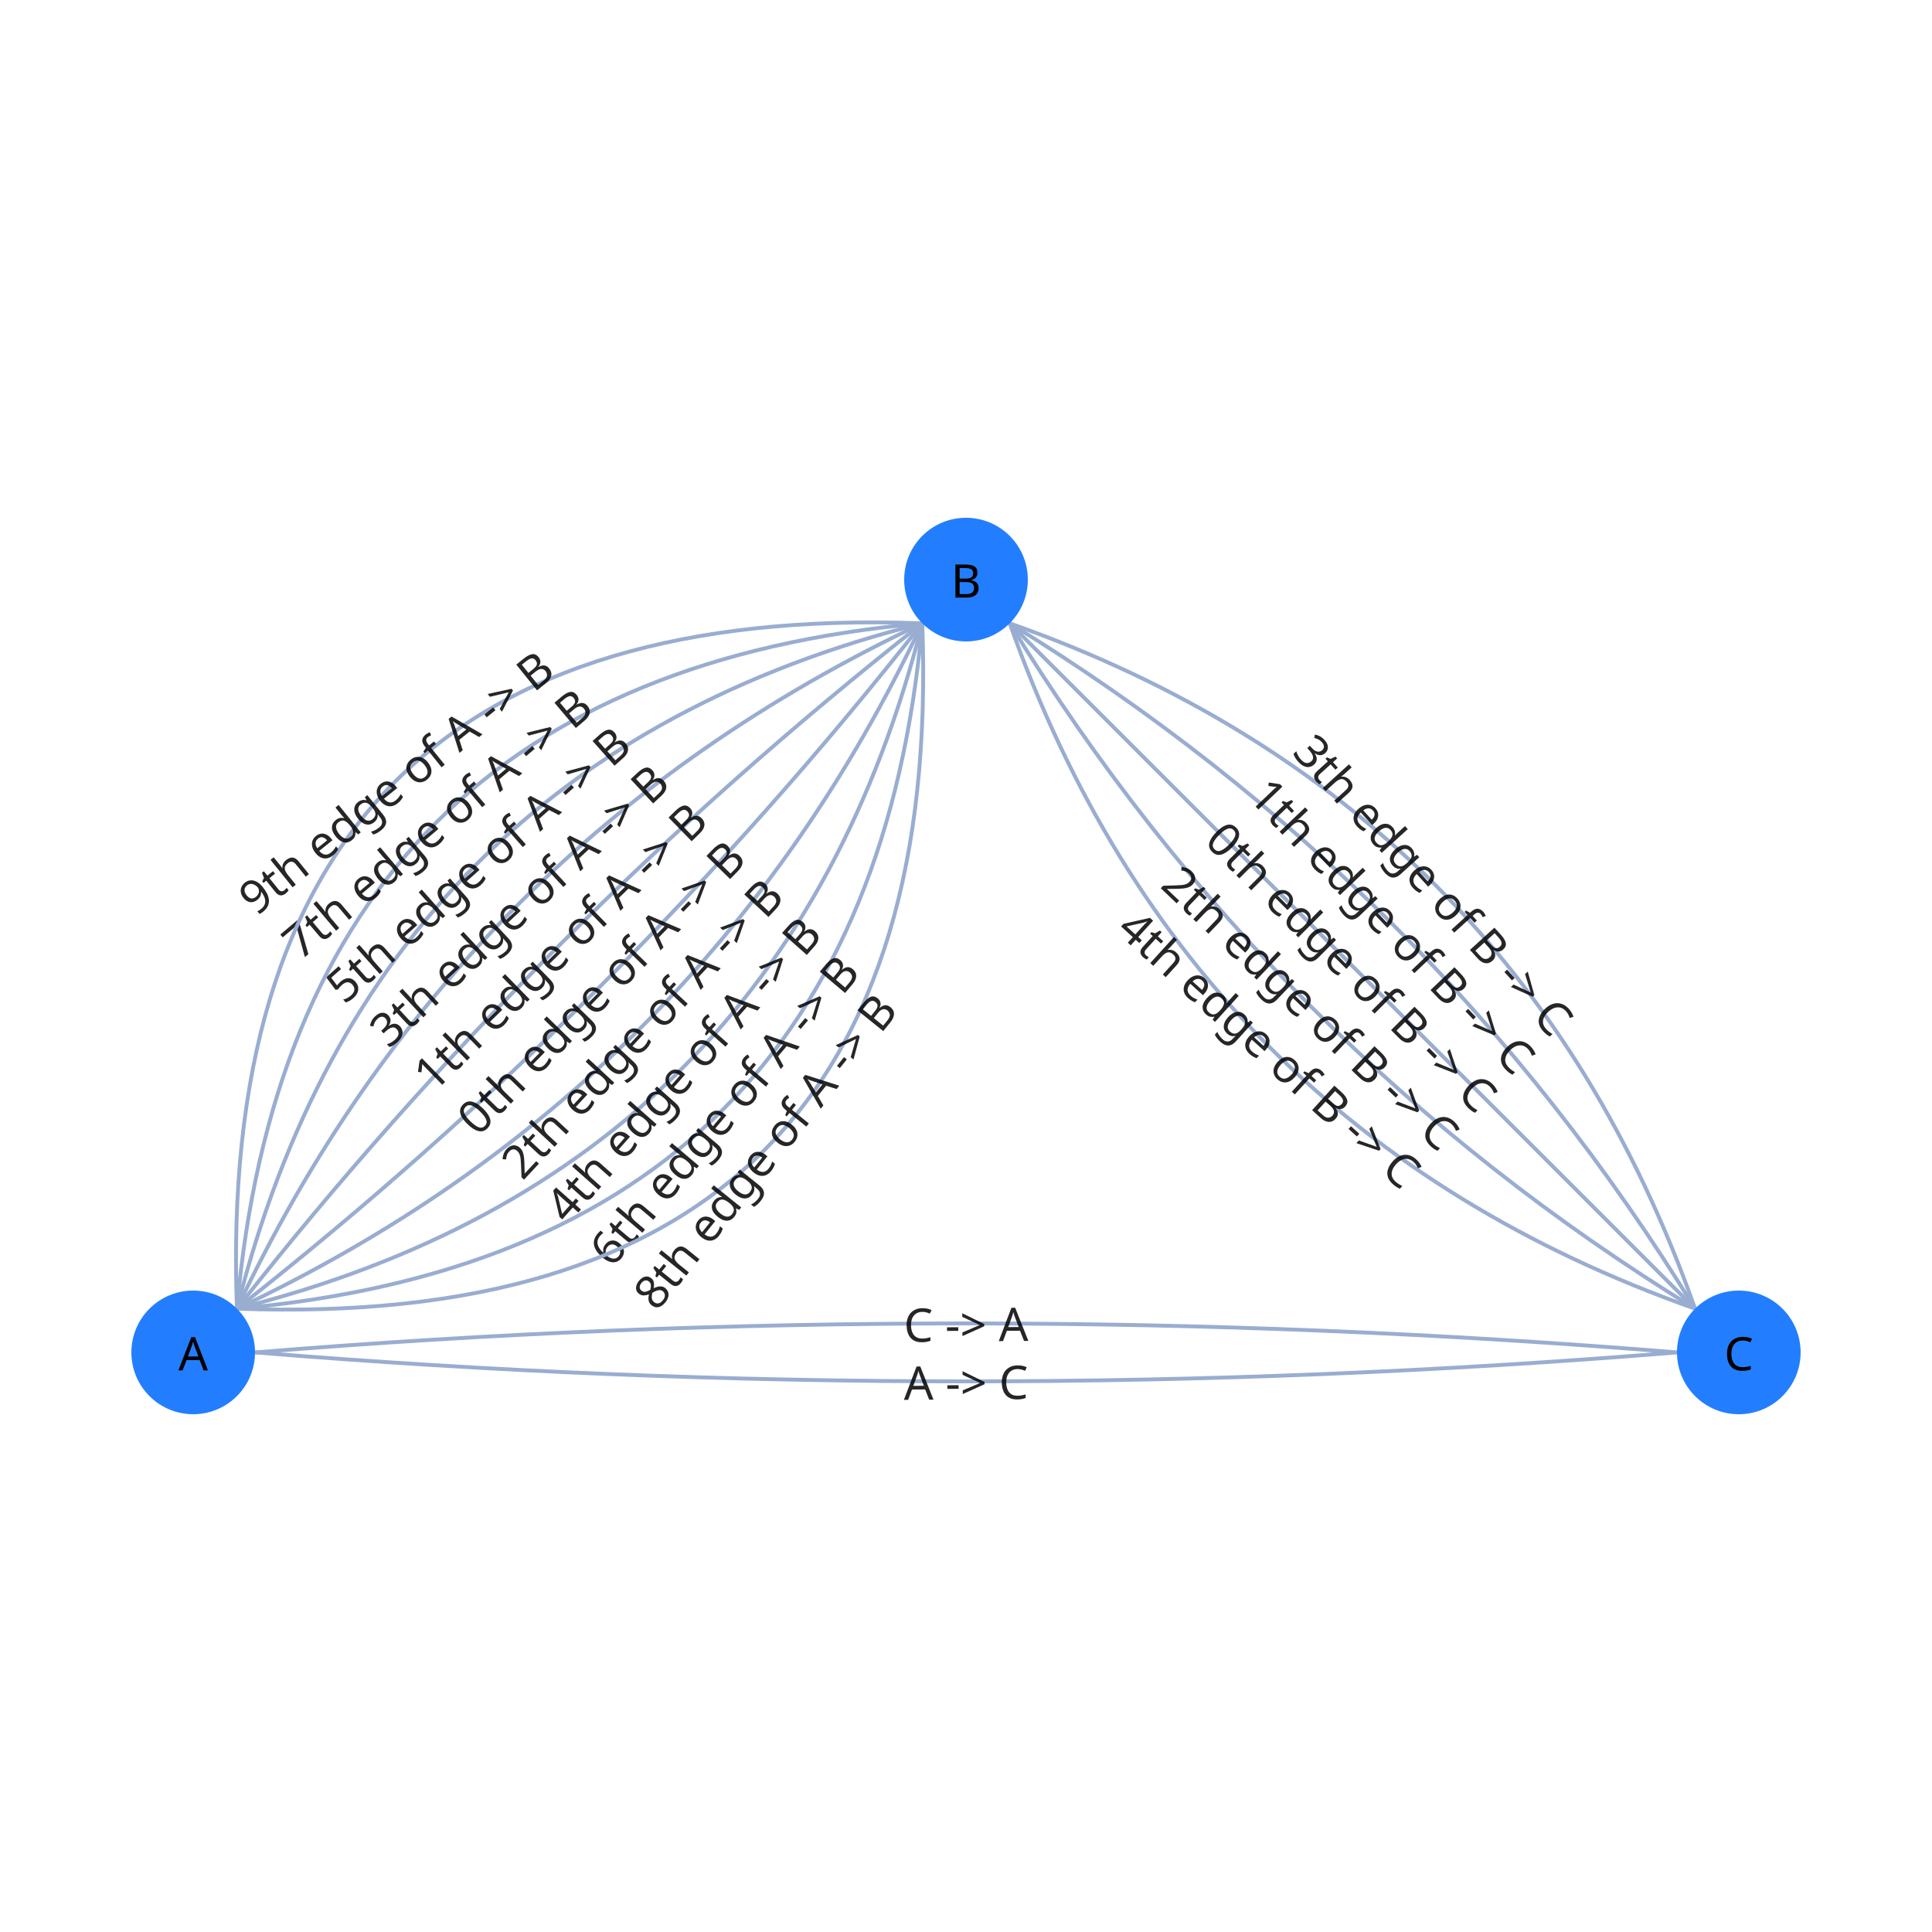
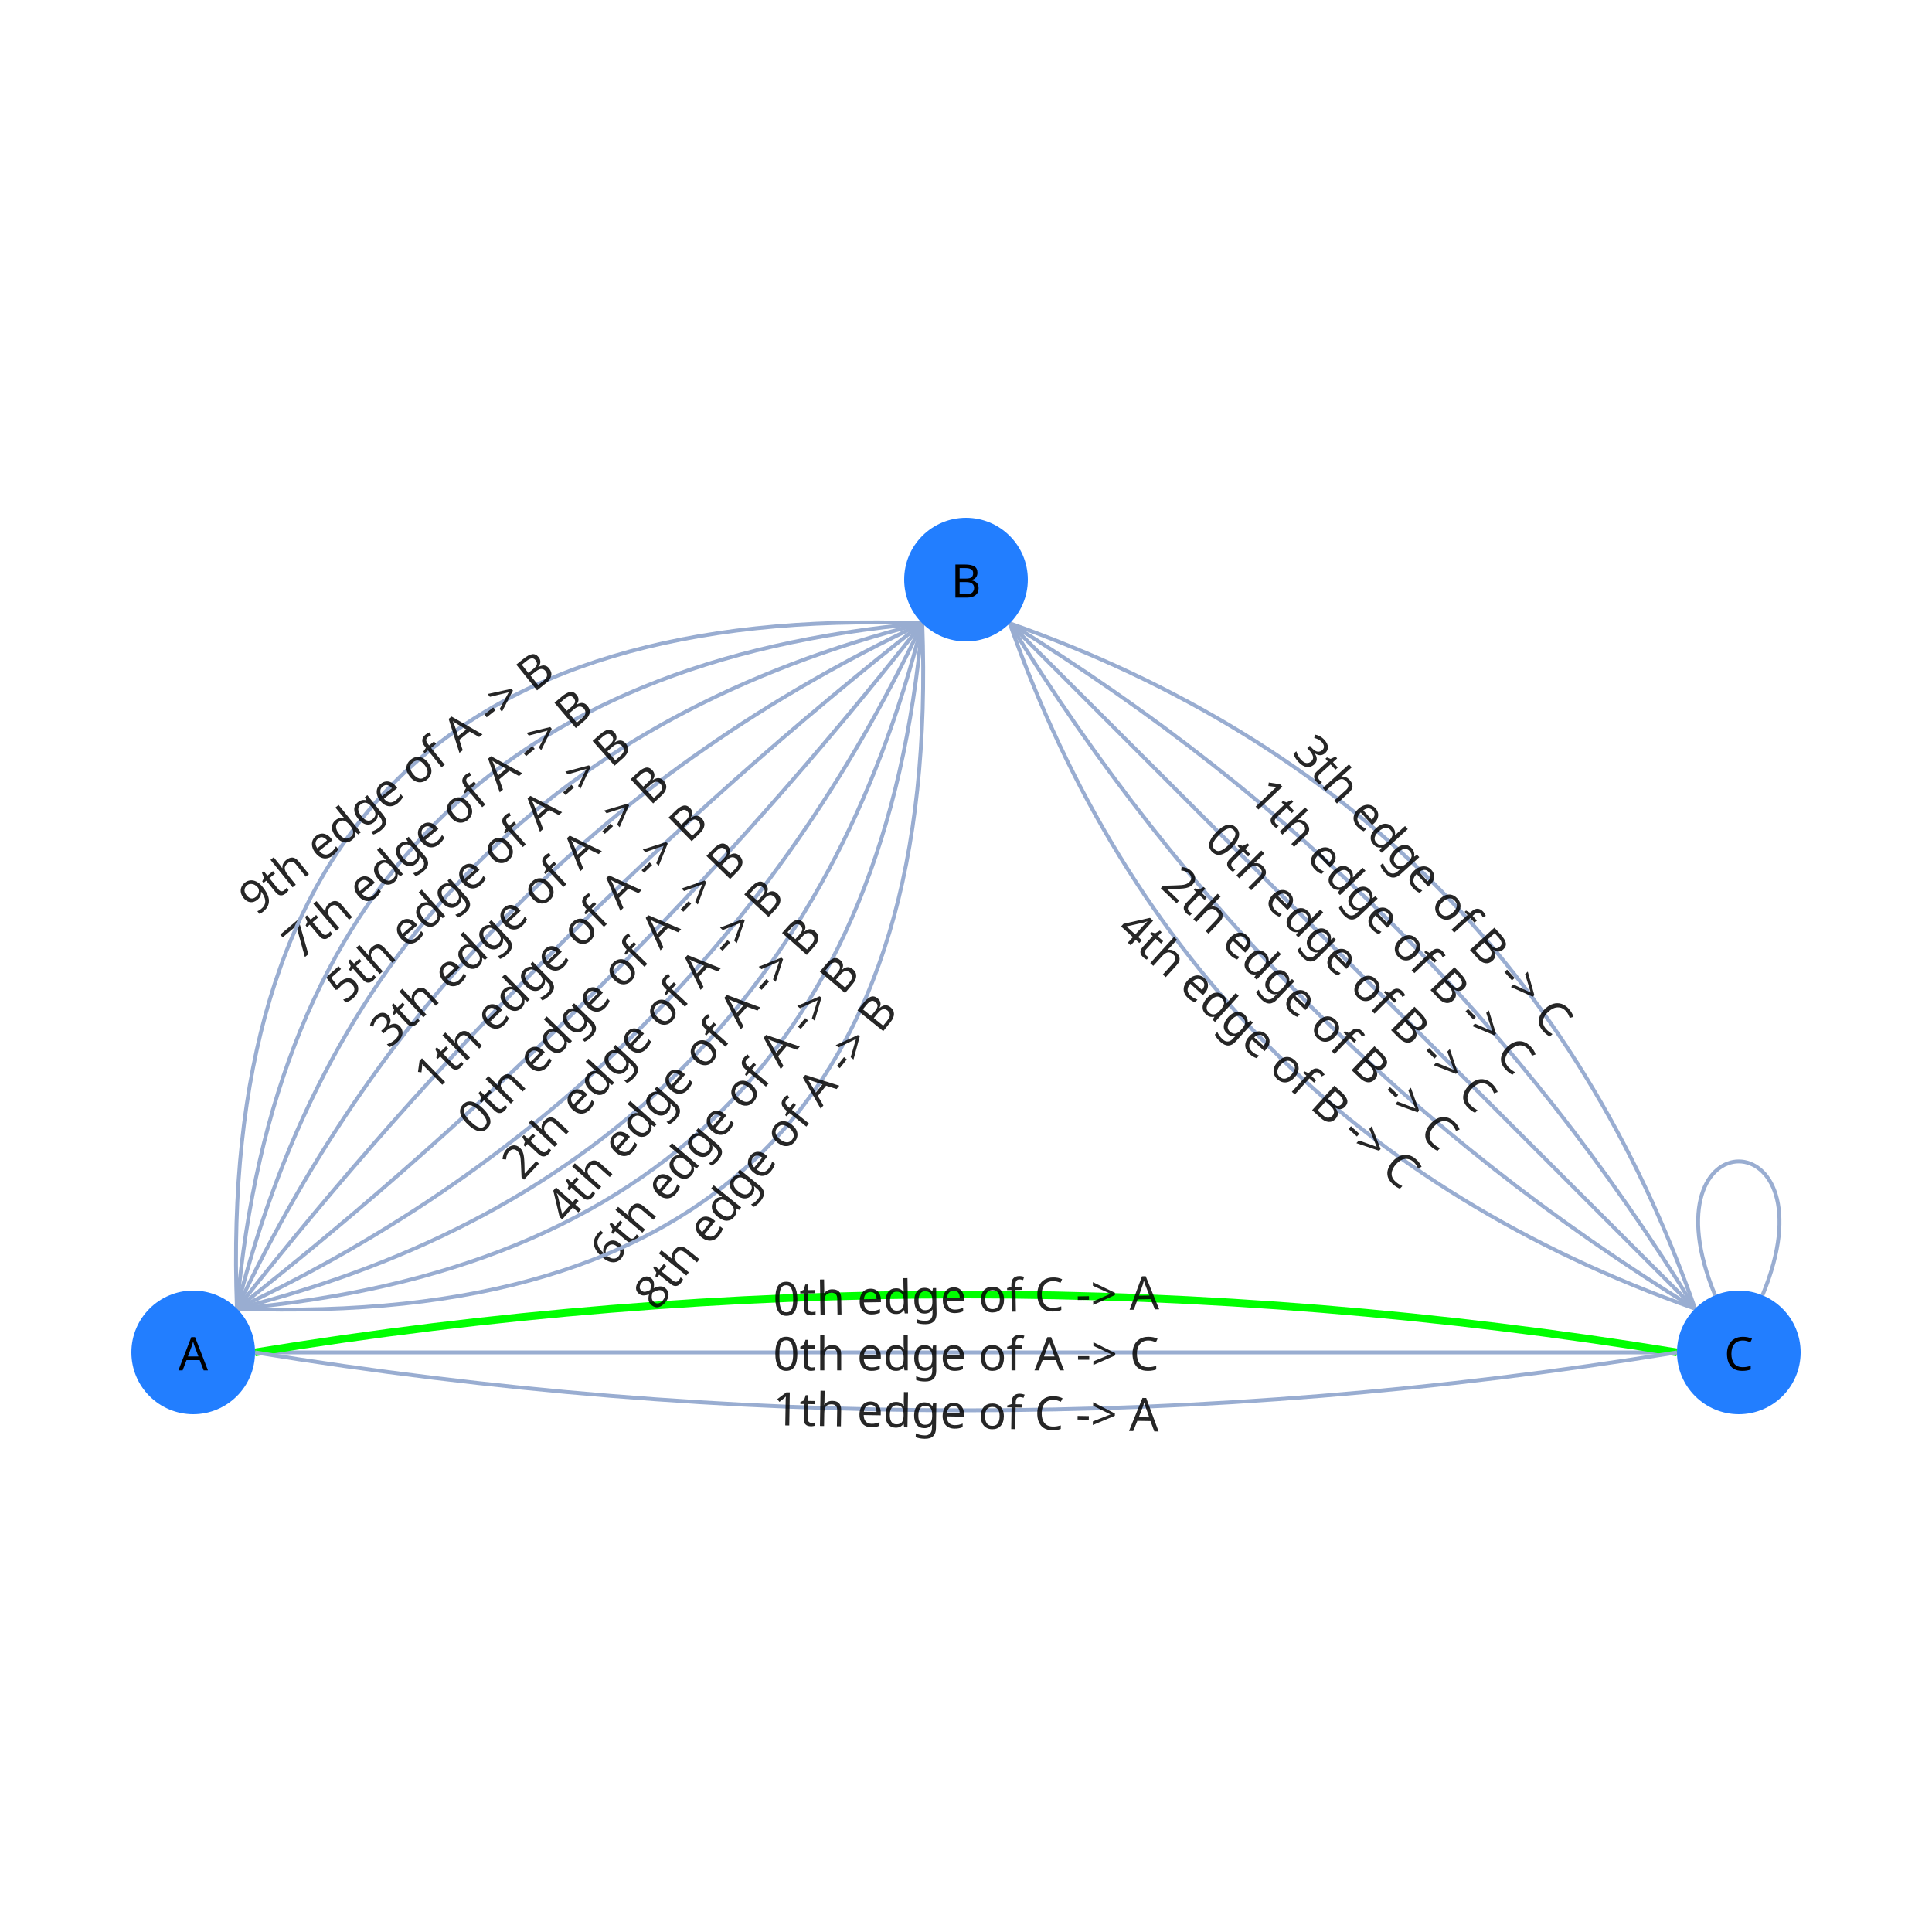
<svg xmlns="http://www.w3.org/2000/svg" width="500" height="500" style="background: transparent; position: fixed; outline: none;" color-interpolation-filters="sRGB" tabindex="1">
  <defs />
  <g transform="matrix(1,0,0,1,0,0)">
    <g fill="none" transform="matrix(1,0,0,1,0,0)">
      <g fill="none" stroke="transparent" stroke-width="01" />
      <g fill="none" transform="matrix(1,0,0,1,0,0)" />
      <g fill="none" transform="matrix(1,0,0,1,0,0)">
        <g fill="none" transform="matrix(1,0,0,1,0,0)">
          <g transform="matrix(1,0,0,1,66,350)">
-             <path fill="none" d="M 0,0 Q 184 15,368 0" stroke-width="1" stroke="rgba(153,173,209,1)" />
-             <path fill="none" d="M 0,0 Q 184 15,368 0" stroke-width="3" stroke="transparent" />
-           </g>
-           <g transform="matrix(0.999967,-0.008118,0.008118,0.999967,250,357.5)">
-             <text fill="rgba(0,0,0,0.85)" dominant-baseline="central" paint-order="stroke" dx="0" text-anchor="middle" font-size="12" font-family="sans-serif" font-weight="normal" font-variant="normal" font-style="normal" stroke-width="0">A -&gt; C</text>
-           </g>
-         </g>
-         <g fill="none" transform="matrix(1,0,0,1,0,0)">
-           <g transform="matrix(1,0,0,1,66,342.5)">
-             <path fill="none" d="M 368,7.5 Q 184 -7.5,0 7.5" stroke-width="1" stroke="rgba(153,173,209,1)" />
-             <path fill="none" d="M 368,7.5 Q 184 -7.5,0 7.5" stroke-width="3" stroke="transparent" />
-           </g>
-           <g transform="matrix(0.999967,-0.008118,0.008118,0.999967,250,342.5)">
-             <text fill="rgba(0,0,0,0.85)" dominant-baseline="central" paint-order="stroke" dx="0" text-anchor="middle" font-size="12" font-family="sans-serif" font-weight="normal" font-variant="normal" font-style="normal" stroke-width="0">C -&gt; A</text>
+             <path fill="none" d="M 0,0 Q 184 0,368 0" stroke-width="1" stroke="rgba(153,173,209,1)" />
+             <path fill="none" d="M 0,0 Q 184 0,368 0" stroke-width="7" stroke="transparent" />
+           </g>
+           <g transform="matrix(1,0,0,1,250,350)">
+             <text fill="rgba(0,0,0,0.85)" dominant-baseline="central" paint-order="stroke" dx="0" text-anchor="middle" font-size="12" font-family="sans-serif" font-weight="normal" font-variant="normal" font-style="normal" stroke-width="0">0th edge of A -&gt; C</text>
+           </g>
+         </g>
+         <g fill="none" transform="matrix(1,0,0,1,0,0)">
+           <g transform="matrix(1,0,0,1,66,335)">
+             <path fill="none" d="M 368,15 Q 184 -15,0 15" stroke-width="2" stroke="rgba(0,255,0,1)" />
+             <path fill="none" d="M 368,15 Q 184 -15,0 15" stroke-width="8" stroke="transparent" />
+           </g>
+           <g transform="matrix(0.999868,-0.016266,0.016266,0.999868,250,335)">
+             <text fill="rgba(0,0,0,0.85)" dominant-baseline="central" paint-order="stroke" dx="0" text-anchor="middle" font-size="12" font-family="sans-serif" font-weight="normal" font-variant="normal" font-style="normal" stroke-width="0">0th edge of C -&gt; A</text>
+           </g>
+         </g>
+         <g fill="none" transform="matrix(1,0,0,1,0,0)">
+           <g transform="matrix(1,0,0,1,66,350)">
+             <path fill="none" d="M 368,0 Q 184 30,0 0" stroke-width="1" stroke="rgba(153,173,209,1)" />
+             <path fill="none" d="M 368,0 Q 184 30,0 0" stroke-width="7" stroke="transparent" />
+           </g>
+           <g transform="matrix(0.999868,0.016266,-0.016266,0.999868,250,365)">
+             <text fill="rgba(0,0,0,0.85)" dominant-baseline="central" paint-order="stroke" dx="0" text-anchor="middle" font-size="12" font-family="sans-serif" font-weight="normal" font-variant="normal" font-style="normal" stroke-width="0">1th edge of C -&gt; A</text>
+           </g>
+         </g>
+         <g fill="none" transform="matrix(1,0,0,1,0,0)">
+           <g transform="matrix(1,0,0,1,439.4684,300.5724)">
+             <path fill="none" d="M 4.409,34.645 C -14.725 -11.548,35.789 -11.548,16.655 34.645" stroke-width="1" stroke="rgba(153,173,209,1)" />
+             <path fill="none" d="M 4.409,34.645 C -14.725 -11.548,35.789 -11.548,16.655 34.645" stroke-width="7" stroke="transparent" />
          </g>
        </g>
        <g fill="none" transform="matrix(1,0,0,1,0,0)">
          <g transform="matrix(1,0,0,1,61.31371,161.3137)">
            <path fill="none" d="M 0,177.373 Q 99.293 99.293,177.373 0" stroke-width="1" stroke="rgba(153,173,209,1)" />
-             <path fill="none" d="M 0,177.373 Q 99.293 99.293,177.373 0" stroke-width="3" stroke="transparent" />
+             <path fill="none" d="M 0,177.373 Q 99.293 99.293,177.373 0" stroke-width="7" stroke="transparent" />
          </g>
          <g transform="matrix(0.698621,-0.715492,0.715492,0.698621,155.3033,255.3033)">
            <text fill="rgba(0,0,0,0.85)" dominant-baseline="central" paint-order="stroke" dx="0" text-anchor="middle" font-size="12" font-family="sans-serif" font-weight="normal" font-variant="normal" font-style="normal" stroke-width="0">0th edge of A -&gt; B</text>
          </g>
        </g>
        <g fill="none" transform="matrix(1,0,0,1,0,0)">
          <g transform="matrix(1,0,0,1,61.31371,161.3137)">
            <path fill="none" d="M 0,177.373 Q 78.08 78.08,177.373 0" stroke-width="1" stroke="rgba(153,173,209,1)" />
-             <path fill="none" d="M 0,177.373 Q 78.08 78.08,177.373 0" stroke-width="3" stroke="transparent" />
+             <path fill="none" d="M 0,177.373 Q 78.08 78.08,177.373 0" stroke-width="7" stroke="transparent" />
          </g>
          <g transform="matrix(0.715522,-0.69859,0.69859,0.715522,144.6967,244.6967)">
            <text fill="rgba(0,0,0,0.85)" dominant-baseline="central" paint-order="stroke" dx="0" text-anchor="middle" font-size="12" font-family="sans-serif" font-weight="normal" font-variant="normal" font-style="normal" stroke-width="0">1th edge of A -&gt; B</text>
          </g>
        </g>
        <g fill="none" transform="matrix(1,0,0,1,0,0)">
          <g transform="matrix(1,0,0,1,61.31371,161.3137)">
            <path fill="none" d="M 0,177.373 Q 120.506 120.506,177.373 0" stroke-width="1" stroke="rgba(153,173,209,1)" />
-             <path fill="none" d="M 0,177.373 Q 120.506 120.506,177.373 0" stroke-width="3" stroke="transparent" />
+             <path fill="none" d="M 0,177.373 Q 120.506 120.506,177.373 0" stroke-width="7" stroke="transparent" />
          </g>
          <g transform="matrix(0.681269,-0.732033,0.732033,0.681269,165.9099,265.9099)">
            <text fill="rgba(0,0,0,0.85)" dominant-baseline="central" paint-order="stroke" dx="0" text-anchor="middle" font-size="12" font-family="sans-serif" font-weight="normal" font-variant="normal" font-style="normal" stroke-width="0">2th edge of A -&gt; B</text>
          </g>
        </g>
        <g fill="none" transform="matrix(1,0,0,1,0,0)">
          <g transform="matrix(1,0,0,1,61.31371,161.3137)">
            <path fill="none" d="M 0,177.373 Q 56.866 56.866,177.373 0" stroke-width="1" stroke="rgba(153,173,209,1)" />
-             <path fill="none" d="M 0,177.373 Q 56.866 56.866,177.373 0" stroke-width="3" stroke="transparent" />
+             <path fill="none" d="M 0,177.373 Q 56.866 56.866,177.373 0" stroke-width="7" stroke="transparent" />
          </g>
          <g transform="matrix(0.732008,-0.681296,0.681296,0.732008,134.0901,234.0901)">
            <text fill="rgba(0,0,0,0.85)" dominant-baseline="central" paint-order="stroke" dx="0" text-anchor="middle" font-size="12" font-family="sans-serif" font-weight="normal" font-variant="normal" font-style="normal" stroke-width="0">3th edge of A -&gt; B</text>
          </g>
        </g>
        <g fill="none" transform="matrix(1,0,0,1,0,0)">
          <g transform="matrix(1,0,0,1,61.31371,161.3137)">
            <path fill="none" d="M 0,177.373 Q 141.719 141.719,177.373 0" stroke-width="1" stroke="rgba(153,173,209,1)" />
-             <path fill="none" d="M 0,177.373 Q 141.719 141.719,177.373 0" stroke-width="3" stroke="transparent" />
+             <path fill="none" d="M 0,177.373 Q 141.719 141.719,177.373 0" stroke-width="7" stroke="transparent" />
          </g>
          <g transform="matrix(0.663602,-0.748086,0.748086,0.663602,176.5165,276.5165)">
            <text fill="rgba(0,0,0,0.85)" dominant-baseline="central" paint-order="stroke" dx="0" text-anchor="middle" font-size="12" font-family="sans-serif" font-weight="normal" font-variant="normal" font-style="normal" stroke-width="0">4th edge of A -&gt; B</text>
          </g>
        </g>
        <g fill="none" transform="matrix(1,0,0,1,0,0)">
          <g transform="matrix(1,0,0,1,61.31371,161.3137)">
            <path fill="none" d="M 0,177.373 Q 35.653 35.653,177.373 0" stroke-width="1" stroke="rgba(153,173,209,1)" />
-             <path fill="none" d="M 0,177.373 Q 35.653 35.653,177.373 0" stroke-width="3" stroke="transparent" />
+             <path fill="none" d="M 0,177.373 Q 35.653 35.653,177.373 0" stroke-width="7" stroke="transparent" />
          </g>
          <g transform="matrix(0.74806,-0.663631,0.663631,0.74806,123.4835,223.4835)">
            <text fill="rgba(0,0,0,0.85)" dominant-baseline="central" paint-order="stroke" dx="0" text-anchor="middle" font-size="12" font-family="sans-serif" font-weight="normal" font-variant="normal" font-style="normal" stroke-width="0">5th edge of A -&gt; B</text>
          </g>
        </g>
        <g fill="none" transform="matrix(1,0,0,1,0,0)">
          <g transform="matrix(1,0,0,1,61.31371,161.3137)">
            <path fill="none" d="M 0,177.373 Q 162.933 162.933,177.373 0" stroke-width="1" stroke="rgba(153,173,209,1)" />
-             <path fill="none" d="M 0,177.373 Q 162.933 162.933,177.373 0" stroke-width="3" stroke="transparent" />
+             <path fill="none" d="M 0,177.373 Q 162.933 162.933,177.373 0" stroke-width="7" stroke="transparent" />
          </g>
          <g transform="matrix(0.645654,-0.76363,0.76363,0.645654,187.1231,287.1231)">
            <text fill="rgba(0,0,0,0.85)" dominant-baseline="central" paint-order="stroke" dx="0" text-anchor="middle" font-size="12" font-family="sans-serif" font-weight="normal" font-variant="normal" font-style="normal" stroke-width="0">6th edge of A -&gt; B</text>
          </g>
        </g>
        <g fill="none" transform="matrix(1,0,0,1,0,0)">
          <g transform="matrix(1,0,0,1,61.31371,161.3137)">
            <path fill="none" d="M 0,177.373 Q 14.44 14.44,177.373 0" stroke-width="1" stroke="rgba(153,173,209,1)" />
-             <path fill="none" d="M 0,177.373 Q 14.44 14.44,177.373 0" stroke-width="3" stroke="transparent" />
+             <path fill="none" d="M 0,177.373 Q 14.44 14.44,177.373 0" stroke-width="7" stroke="transparent" />
          </g>
          <g transform="matrix(0.76363,-0.645654,0.645654,0.76363,112.8769,212.8769)">
            <text fill="rgba(0,0,0,0.85)" dominant-baseline="central" paint-order="stroke" dx="0" text-anchor="middle" font-size="12" font-family="sans-serif" font-weight="normal" font-variant="normal" font-style="normal" stroke-width="0">7th edge of A -&gt; B</text>
          </g>
        </g>
        <g fill="none" transform="matrix(1,0,0,1,0,0)">
          <g transform="matrix(1,0,0,1,61.31371,161.3137)">
            <path fill="none" d="M 0,177.373 Q 184.146 184.146,177.373 0" stroke-width="1" stroke="rgba(153,173,209,1)" />
-             <path fill="none" d="M 0,177.373 Q 184.146 184.146,177.373 0" stroke-width="3" stroke="transparent" />
+             <path fill="none" d="M 0,177.373 Q 184.146 184.146,177.373 0" stroke-width="7" stroke="transparent" />
          </g>
          <g transform="matrix(0.627354,-0.778734,0.778734,0.627354,197.7297,297.7297)">
            <text fill="rgba(0,0,0,0.85)" dominant-baseline="central" paint-order="stroke" dx="0" text-anchor="middle" font-size="12" font-family="sans-serif" font-weight="normal" font-variant="normal" font-style="normal" stroke-width="0">8th edge of A -&gt; B</text>
          </g>
        </g>
        <g fill="none" transform="matrix(1,0,0,1,0,0)">
          <g transform="matrix(1,0,0,1,61.07342,161.0734)">
            <path fill="none" d="M 0.24,177.613 Q -6.533 -6.533,177.613 0.24" stroke-width="1" stroke="rgba(153,173,209,1)" />
-             <path fill="none" d="M 0.24,177.613 Q -6.533 -6.533,177.613 0.24" stroke-width="3" stroke="transparent" />
+             <path fill="none" d="M 0.24,177.613 Q -6.533 -6.533,177.613 0.24" stroke-width="7" stroke="transparent" />
          </g>
          <g transform="matrix(0.778714,-0.62738,0.62738,0.778714,102.2703,202.2703)">
            <text fill="rgba(0,0,0,0.85)" dominant-baseline="central" paint-order="stroke" dx="0" text-anchor="middle" font-size="12" font-family="sans-serif" font-weight="normal" font-variant="normal" font-style="normal" stroke-width="0">9th edge of A -&gt; B</text>
          </g>
        </g>
        <g fill="none" transform="matrix(1,0,0,1,0,0)">
          <g transform="matrix(1,0,0,1,261.3137,161.3137)">
            <path fill="none" d="M 0,0 Q 88.686 88.686,177.373 177.373" stroke-width="1" stroke="rgba(153,173,209,1)" />
-             <path fill="none" d="M 0,0 Q 88.686 88.686,177.373 177.373" stroke-width="3" stroke="transparent" />
+             <path fill="none" d="M 0,0 Q 88.686 88.686,177.373 177.373" stroke-width="7" stroke="transparent" />
          </g>
          <g transform="matrix(0.707107,0.707107,-0.707107,0.707107,350,250)">
            <text fill="rgba(0,0,0,0.85)" dominant-baseline="central" paint-order="stroke" dx="0" text-anchor="middle" font-size="12" font-family="sans-serif" font-weight="normal" font-variant="normal" font-style="normal" stroke-width="0">0th edge of B -&gt; C</text>
          </g>
        </g>
        <g fill="none" transform="matrix(1,0,0,1,0,0)">
          <g transform="matrix(1,0,0,1,261.3137,161.3137)">
            <path fill="none" d="M 0,0 Q 109.899 67.473,177.373 177.373" stroke-width="1" stroke="rgba(153,173,209,1)" />
-             <path fill="none" d="M 0,0 Q 109.899 67.473,177.373 177.373" stroke-width="3" stroke="transparent" />
+             <path fill="none" d="M 0,0 Q 109.899 67.473,177.373 177.373" stroke-width="7" stroke="transparent" />
          </g>
          <g transform="matrix(0.689968,0.72384,-0.72384,0.689968,360.6066,239.3934)">
            <text fill="rgba(0,0,0,0.85)" dominant-baseline="central" paint-order="stroke" dx="0" text-anchor="middle" font-size="12" font-family="sans-serif" font-weight="normal" font-variant="normal" font-style="normal" stroke-width="0">1th edge of B -&gt; C</text>
          </g>
        </g>
        <g fill="none" transform="matrix(1,0,0,1,0,0)">
          <g transform="matrix(1,0,0,1,261.3137,161.3137)">
            <path fill="none" d="M 0,0 Q 67.473 109.899,177.373 177.373" stroke-width="1" stroke="rgba(153,173,209,1)" />
-             <path fill="none" d="M 0,0 Q 67.473 109.899,177.373 177.373" stroke-width="3" stroke="transparent" />
+             <path fill="none" d="M 0,0 Q 67.473 109.899,177.373 177.373" stroke-width="7" stroke="transparent" />
          </g>
          <g transform="matrix(0.72378,0.690031,-0.690031,0.72378,339.3934,260.6066)">
            <text fill="rgba(0,0,0,0.85)" dominant-baseline="central" paint-order="stroke" dx="0" text-anchor="middle" font-size="12" font-family="sans-serif" font-weight="normal" font-variant="normal" font-style="normal" stroke-width="0">2th edge of B -&gt; C</text>
          </g>
        </g>
        <g fill="none" transform="matrix(1,0,0,1,0,0)">
          <g transform="matrix(1,0,0,1,261.3137,161.3137)">
            <path fill="none" d="M 0,0 Q 131.113 46.26,177.373 177.373" stroke-width="1" stroke="rgba(153,173,209,1)" />
-             <path fill="none" d="M 0,0 Q 131.113 46.26,177.373 177.373" stroke-width="3" stroke="transparent" />
+             <path fill="none" d="M 0,0 Q 131.113 46.26,177.373 177.373" stroke-width="7" stroke="transparent" />
          </g>
          <g transform="matrix(0.672527,0.740073,-0.740073,0.672527,371.2132,228.7868)">
            <text fill="rgba(0,0,0,0.85)" dominant-baseline="central" paint-order="stroke" dx="0" text-anchor="middle" font-size="12" font-family="sans-serif" font-weight="normal" font-variant="normal" font-style="normal" stroke-width="0">3th edge of B -&gt; C</text>
          </g>
        </g>
        <g fill="none" transform="matrix(1,0,0,1,0,0)">
          <g transform="matrix(1,0,0,1,261.3137,161.3137)">
            <path fill="none" d="M 0,0 Q 46.26 131.113,177.373 177.373" stroke-width="1" stroke="rgba(153,173,209,1)" />
-             <path fill="none" d="M 0,0 Q 46.26 131.113,177.373 177.373" stroke-width="3" stroke="transparent" />
+             <path fill="none" d="M 0,0 Q 46.26 131.113,177.373 177.373" stroke-width="7" stroke="transparent" />
          </g>
          <g transform="matrix(0.740099,0.672498,-0.672498,0.740099,328.7868,271.2132)">
            <text fill="rgba(0,0,0,0.85)" dominant-baseline="central" paint-order="stroke" dx="0" text-anchor="middle" font-size="12" font-family="sans-serif" font-weight="normal" font-variant="normal" font-style="normal" stroke-width="0">4th edge of B -&gt; C</text>
          </g>
        </g>
      </g>
      <g fill="none" transform="matrix(1,0,0,1,0,0)">
        <g fill="none" transform="matrix(1,0,0,1,50,350)">
          <g transform="matrix(1,0,0,1,0,0)">
            <circle fill="rgba(34,126,255,1)" transform="translate(-16,-16)" cx="16" cy="16" r="16" stroke-width="0" />
          </g>
          <g transform="matrix(1,0,0,1,0,0)">
            <text fill="rgba(0,0,0,1)" dominant-baseline="central" paint-order="stroke" dx="0" text-anchor="middle" font-size="12" font-family="sans-serif" font-weight="normal" font-variant="normal" font-style="normal" stroke-width="0">A</text>
          </g>
        </g>
        <g fill="none" transform="matrix(1,0,0,1,250,150)">
          <g transform="matrix(1,0,0,1,0,0)">
            <circle fill="rgba(34,126,255,1)" transform="translate(-16,-16)" cx="16" cy="16" r="16" stroke-width="0" />
          </g>
          <g transform="matrix(1,0,0,1,0,0)">
            <text fill="rgba(0,0,0,1)" dominant-baseline="central" paint-order="stroke" dx="0" text-anchor="middle" font-size="12" font-family="sans-serif" font-weight="normal" font-variant="normal" font-style="normal" stroke-width="0">B</text>
          </g>
        </g>
        <g fill="none" transform="matrix(1,0,0,1,450,350)">
          <g transform="matrix(1,0,0,1,0,0)">
            <circle fill="rgba(34,126,255,1)" transform="translate(-16,-16)" cx="16" cy="16" r="16" stroke-width="0" />
          </g>
          <g transform="matrix(1,0,0,1,0,0)">
            <text fill="rgba(0,0,0,1)" dominant-baseline="central" paint-order="stroke" dx="0" text-anchor="middle" font-size="12" font-family="sans-serif" font-weight="normal" font-variant="normal" font-style="normal" stroke-width="0">C</text>
          </g>
        </g>
      </g>
    </g>
  </g>
</svg>
